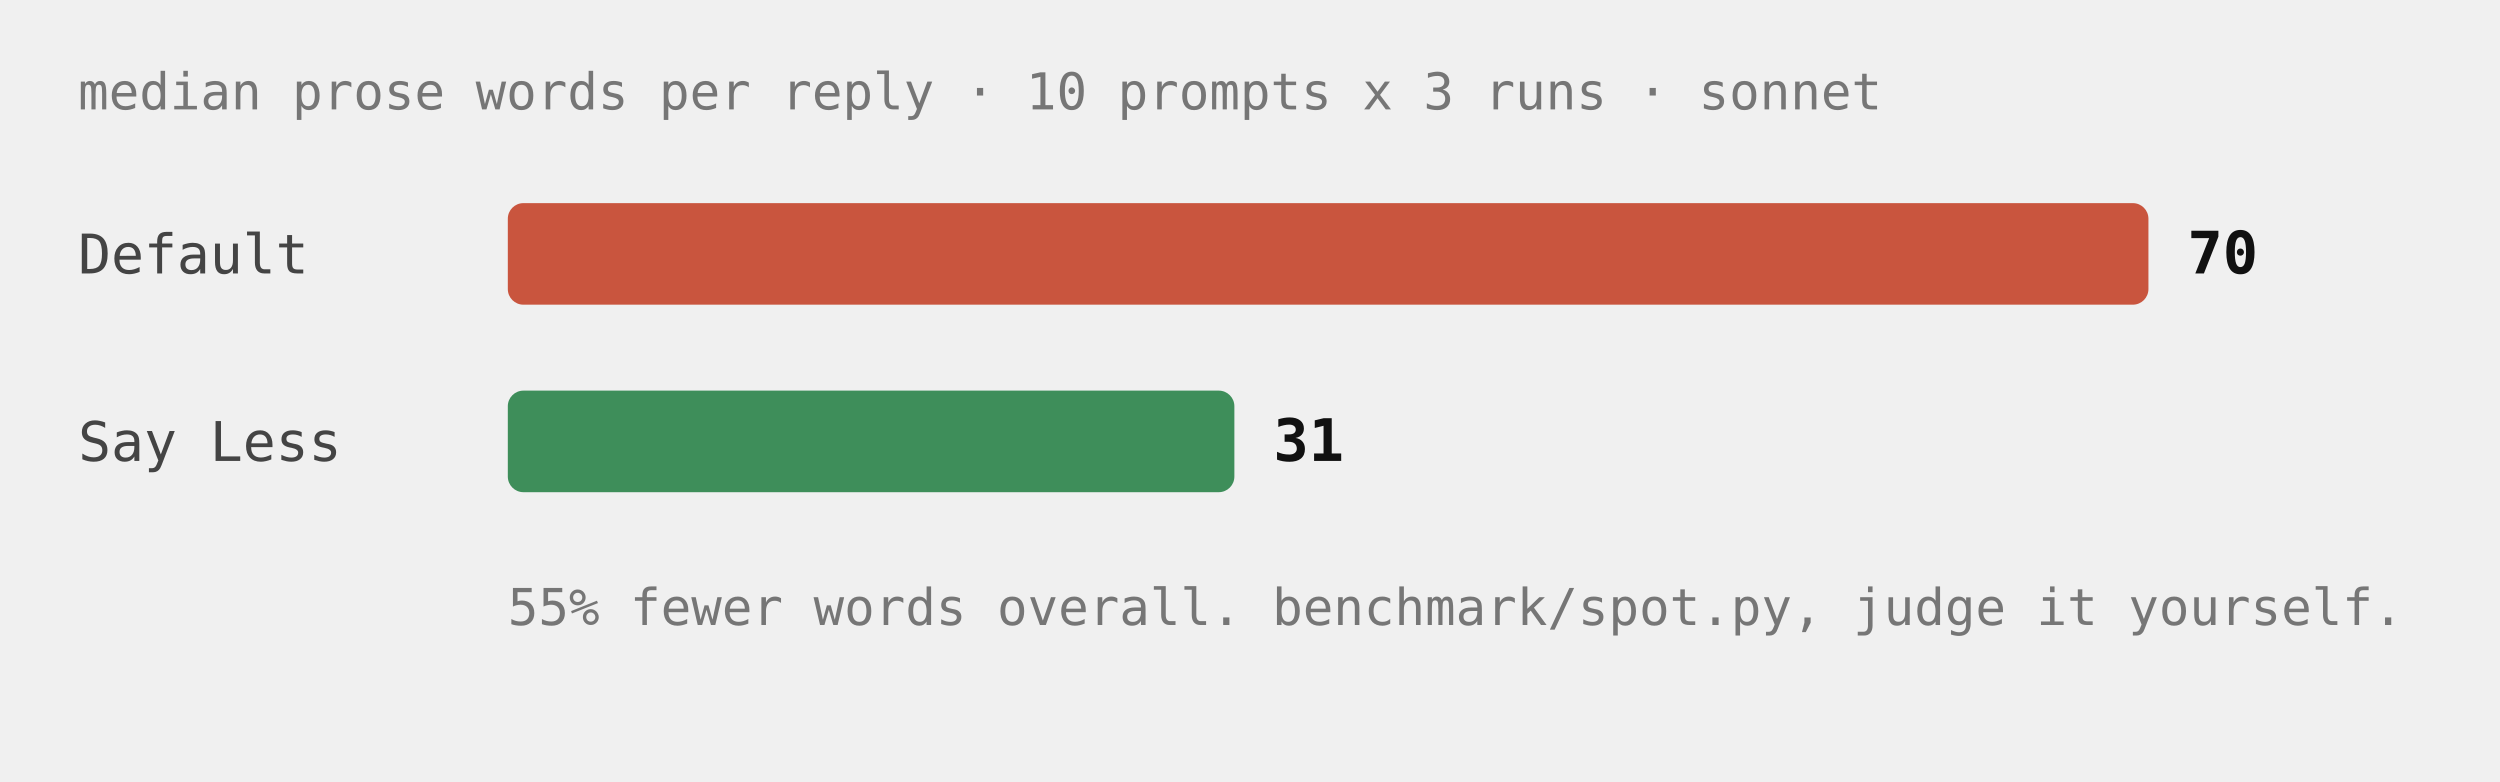
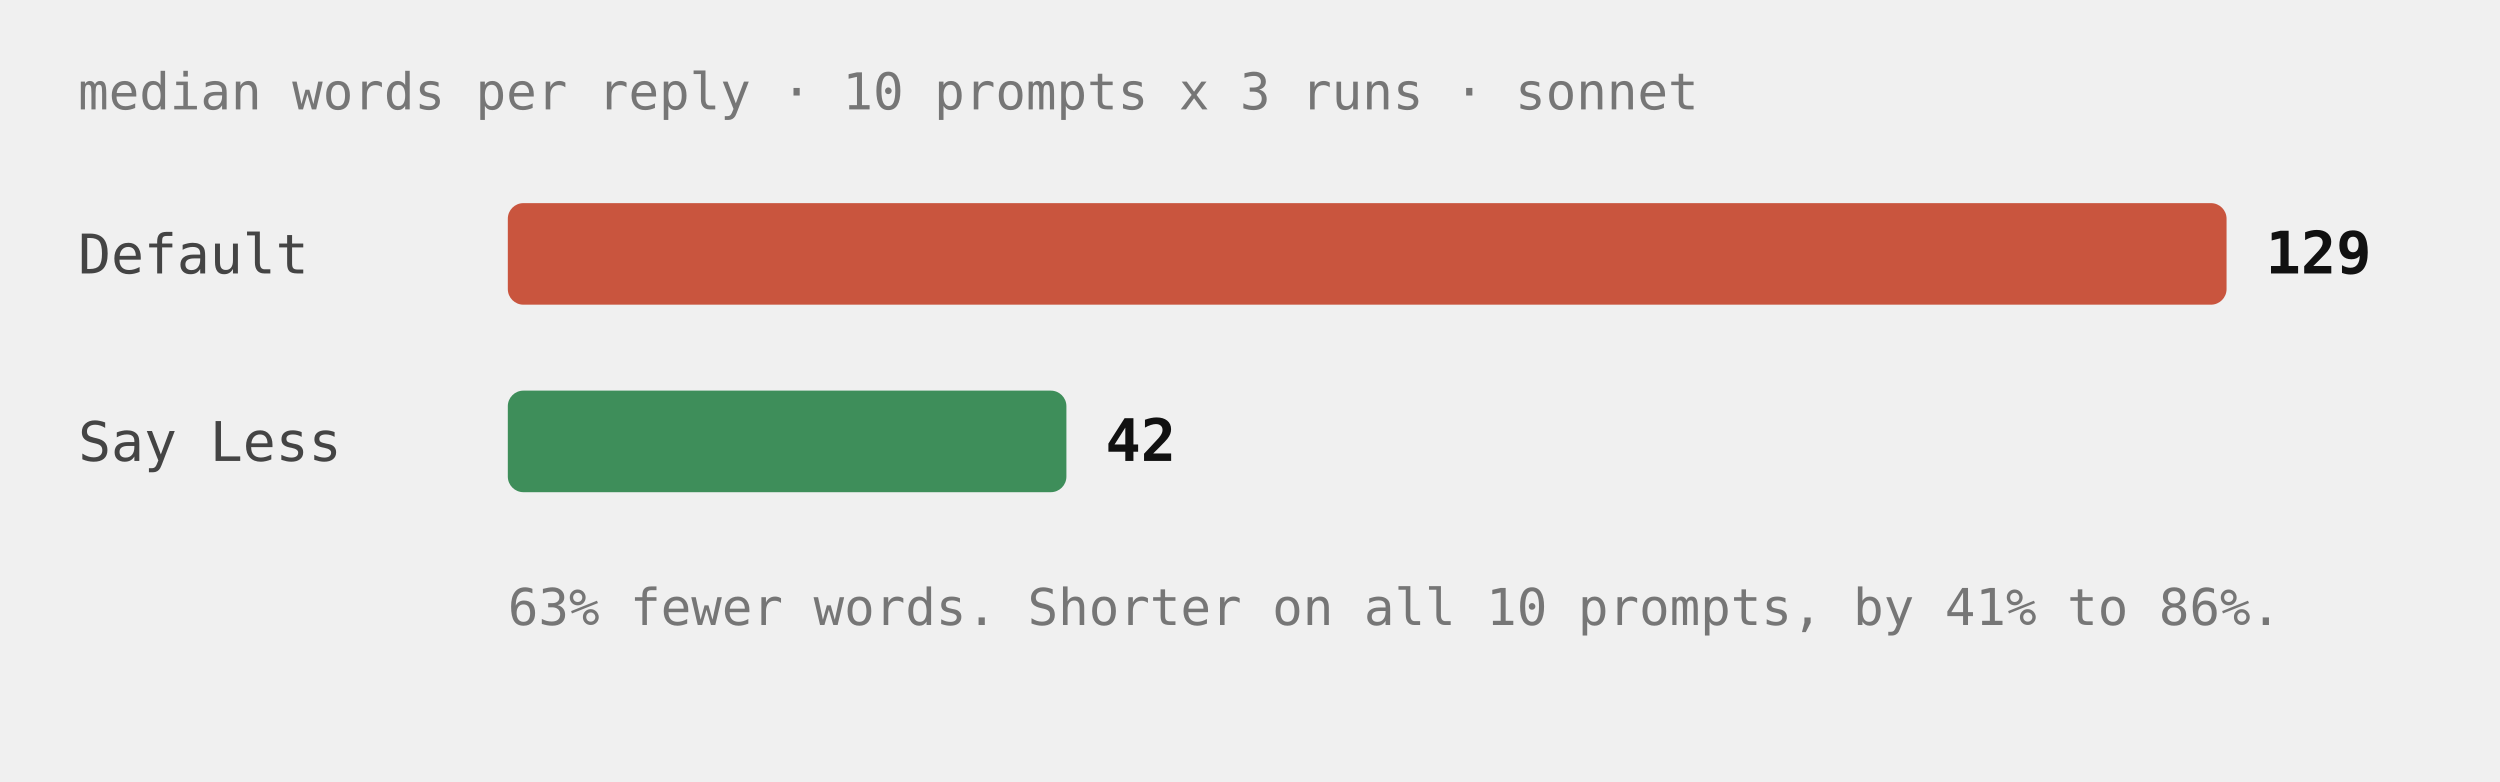
<svg xmlns="http://www.w3.org/2000/svg" viewBox="0 0 640 200" font-family="ui-monospace, SFMono-Regular, Menlo, monospace">
  <style>
    .label { font-size: 14px; fill: #444; }
    .num { font-size: 15px; font-weight: 700; fill: #111; }
    .title { font-size: 13px; fill: #767676; }
    @media (prefers-color-scheme: dark) {
      .label { fill: #ccc; } .num { fill: #fff; } .title { fill: #aaa; }
    }
  </style>
-   <text x="20" y="28" class="title">median prose words per reply · 10 prompts x 3 runs · sonnet</text>
+   <text x="20" y="28" class="title">median words per reply · 10 prompts x 3 runs · sonnet</text>
  <text x="20" y="70" class="label">Default</text>
-   <rect x="130" y="52" width="420" height="26" rx="4" fill="#c9553e" />
-   <text x="560" y="70" class="num">70</text>
+   <rect x="130" y="52" width="440" height="26" rx="4" fill="#c9553e" />
+   <text x="580" y="70" class="num">129</text>
  <text x="20" y="118" class="label">Say Less</text>
-   <rect x="130" y="100" width="186" height="26" rx="4" fill="#3e8e5a" />
-   <text x="326" y="118" class="num">31</text>
-   <text x="130" y="160" class="title">55% fewer words overall. benchmark/spot.py, judge it yourself.</text>
+   <rect x="130" y="100" width="143" height="26" rx="4" fill="#3e8e5a" />
+   <text x="283" y="118" class="num">42</text>
+   <text x="130" y="160" class="title">63% fewer words. Shorter on all 10 prompts, by 41% to 86%.</text>
</svg>
